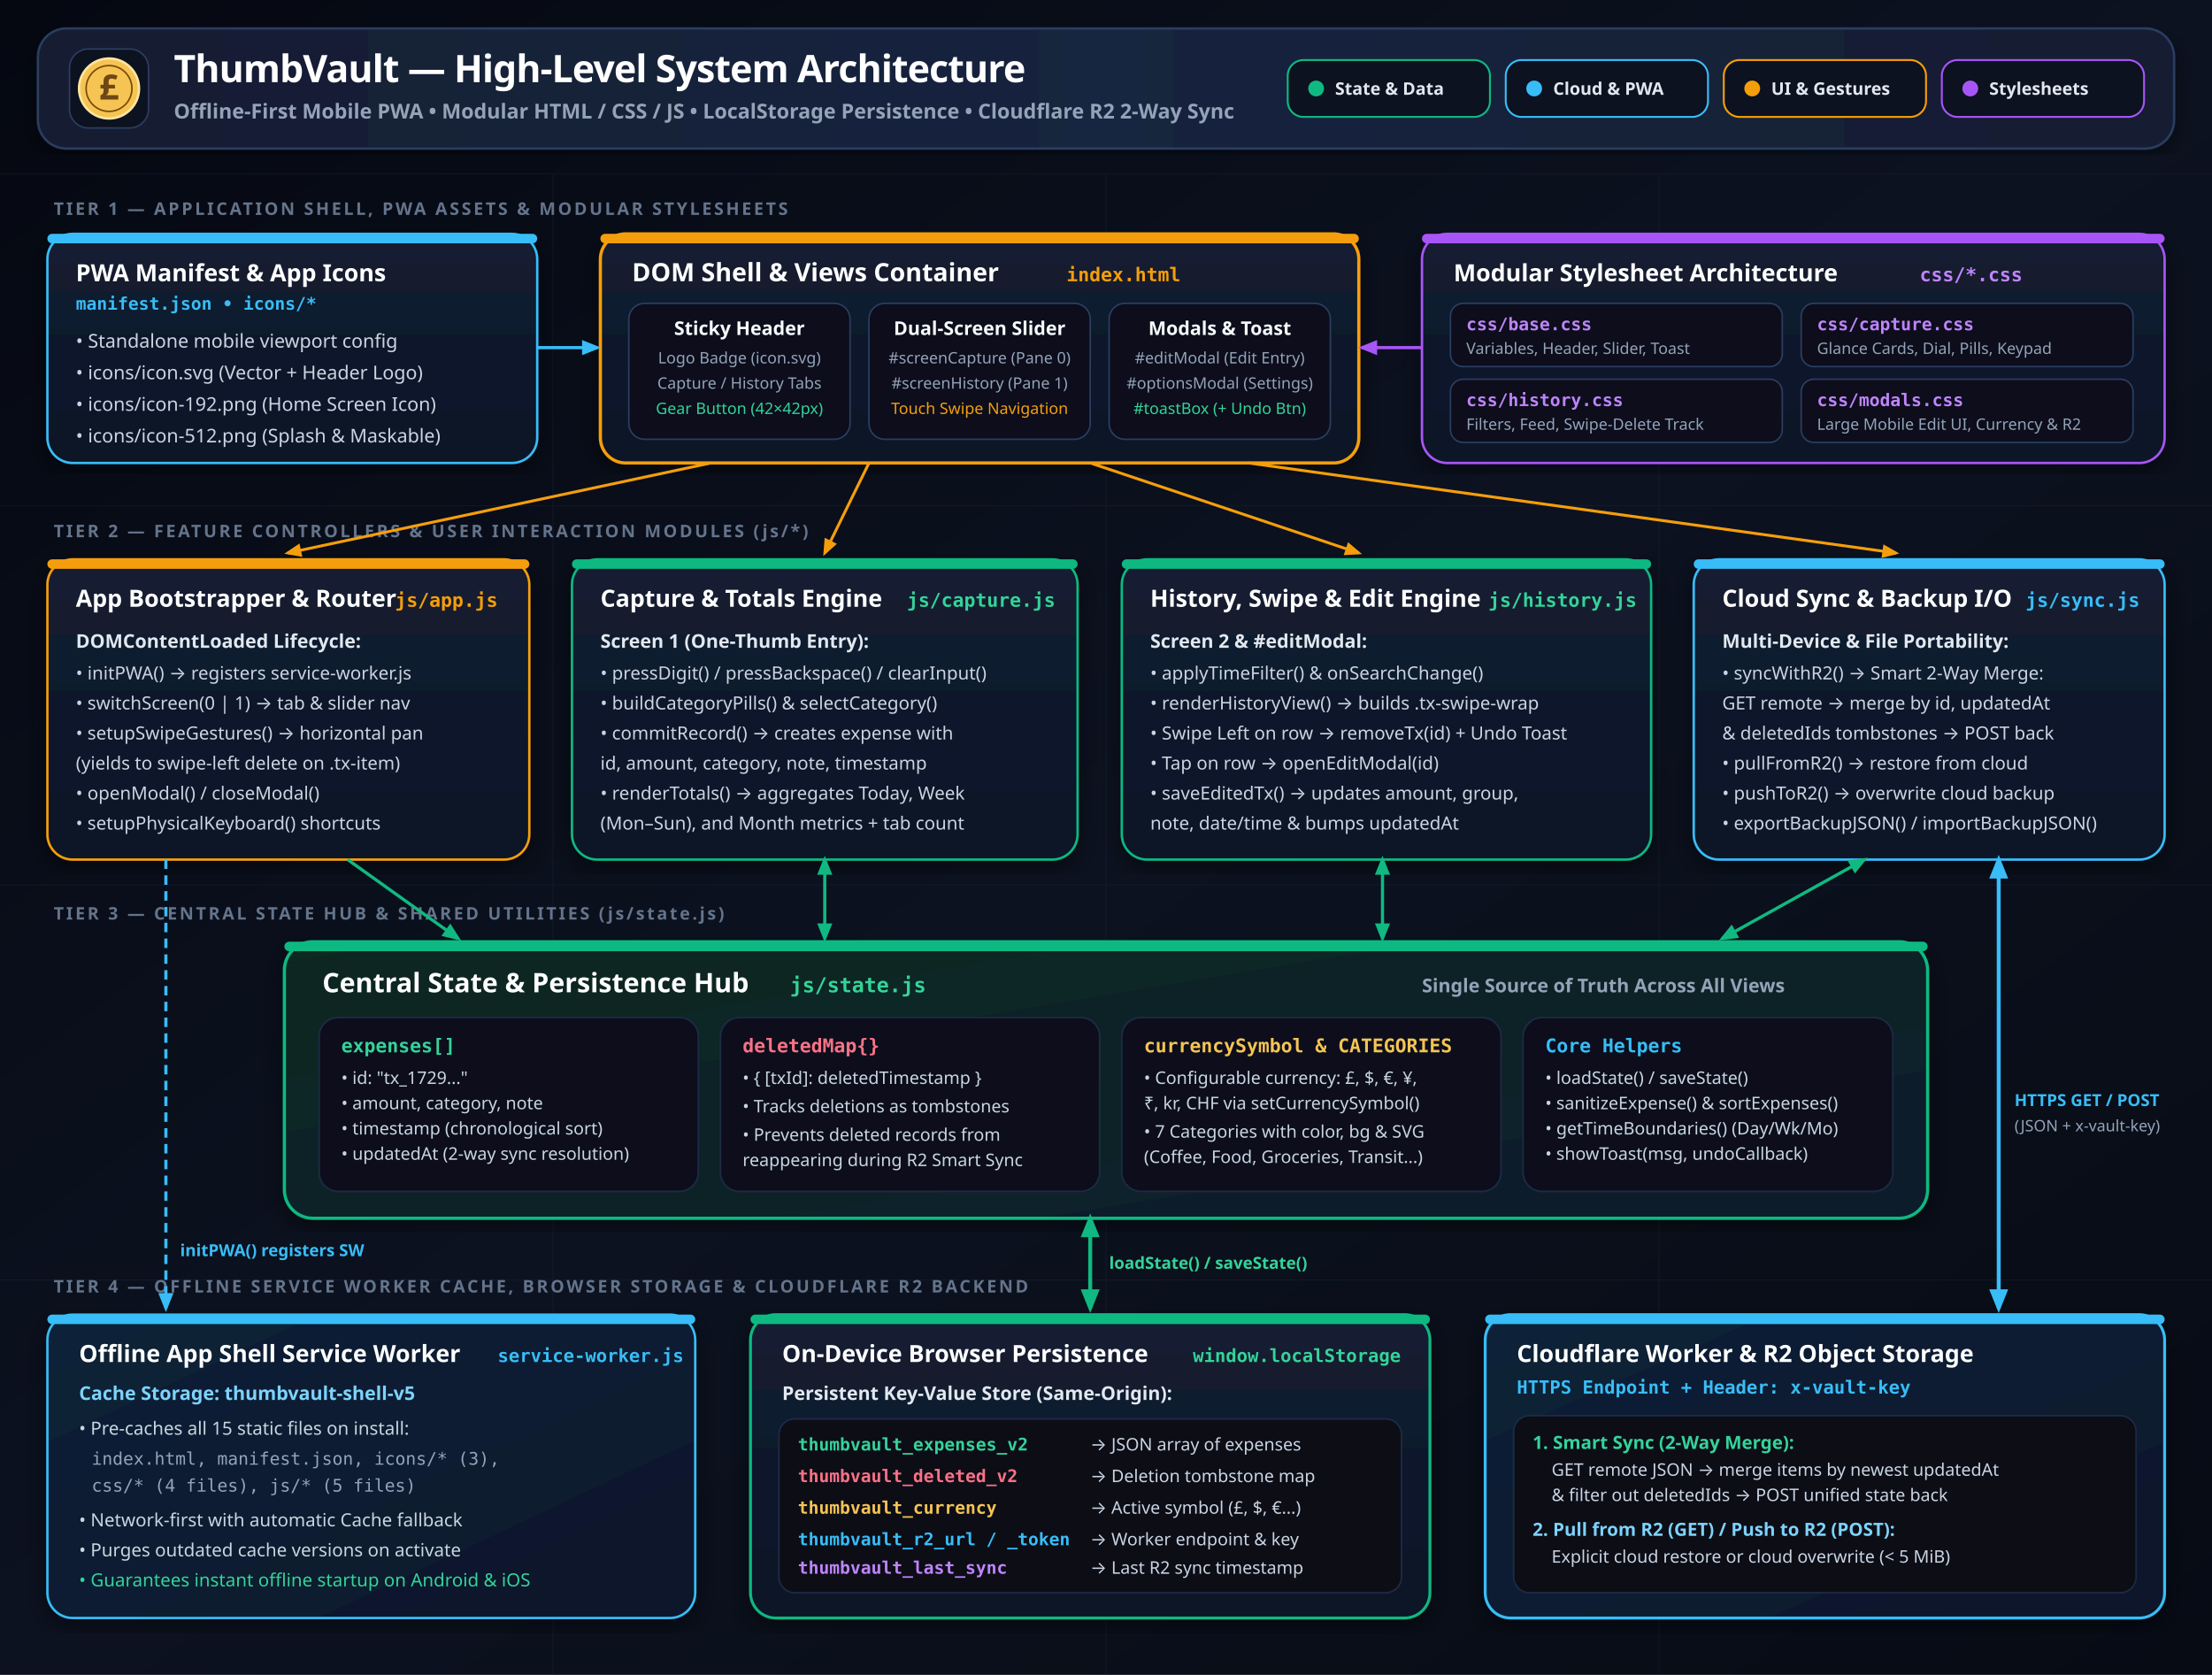
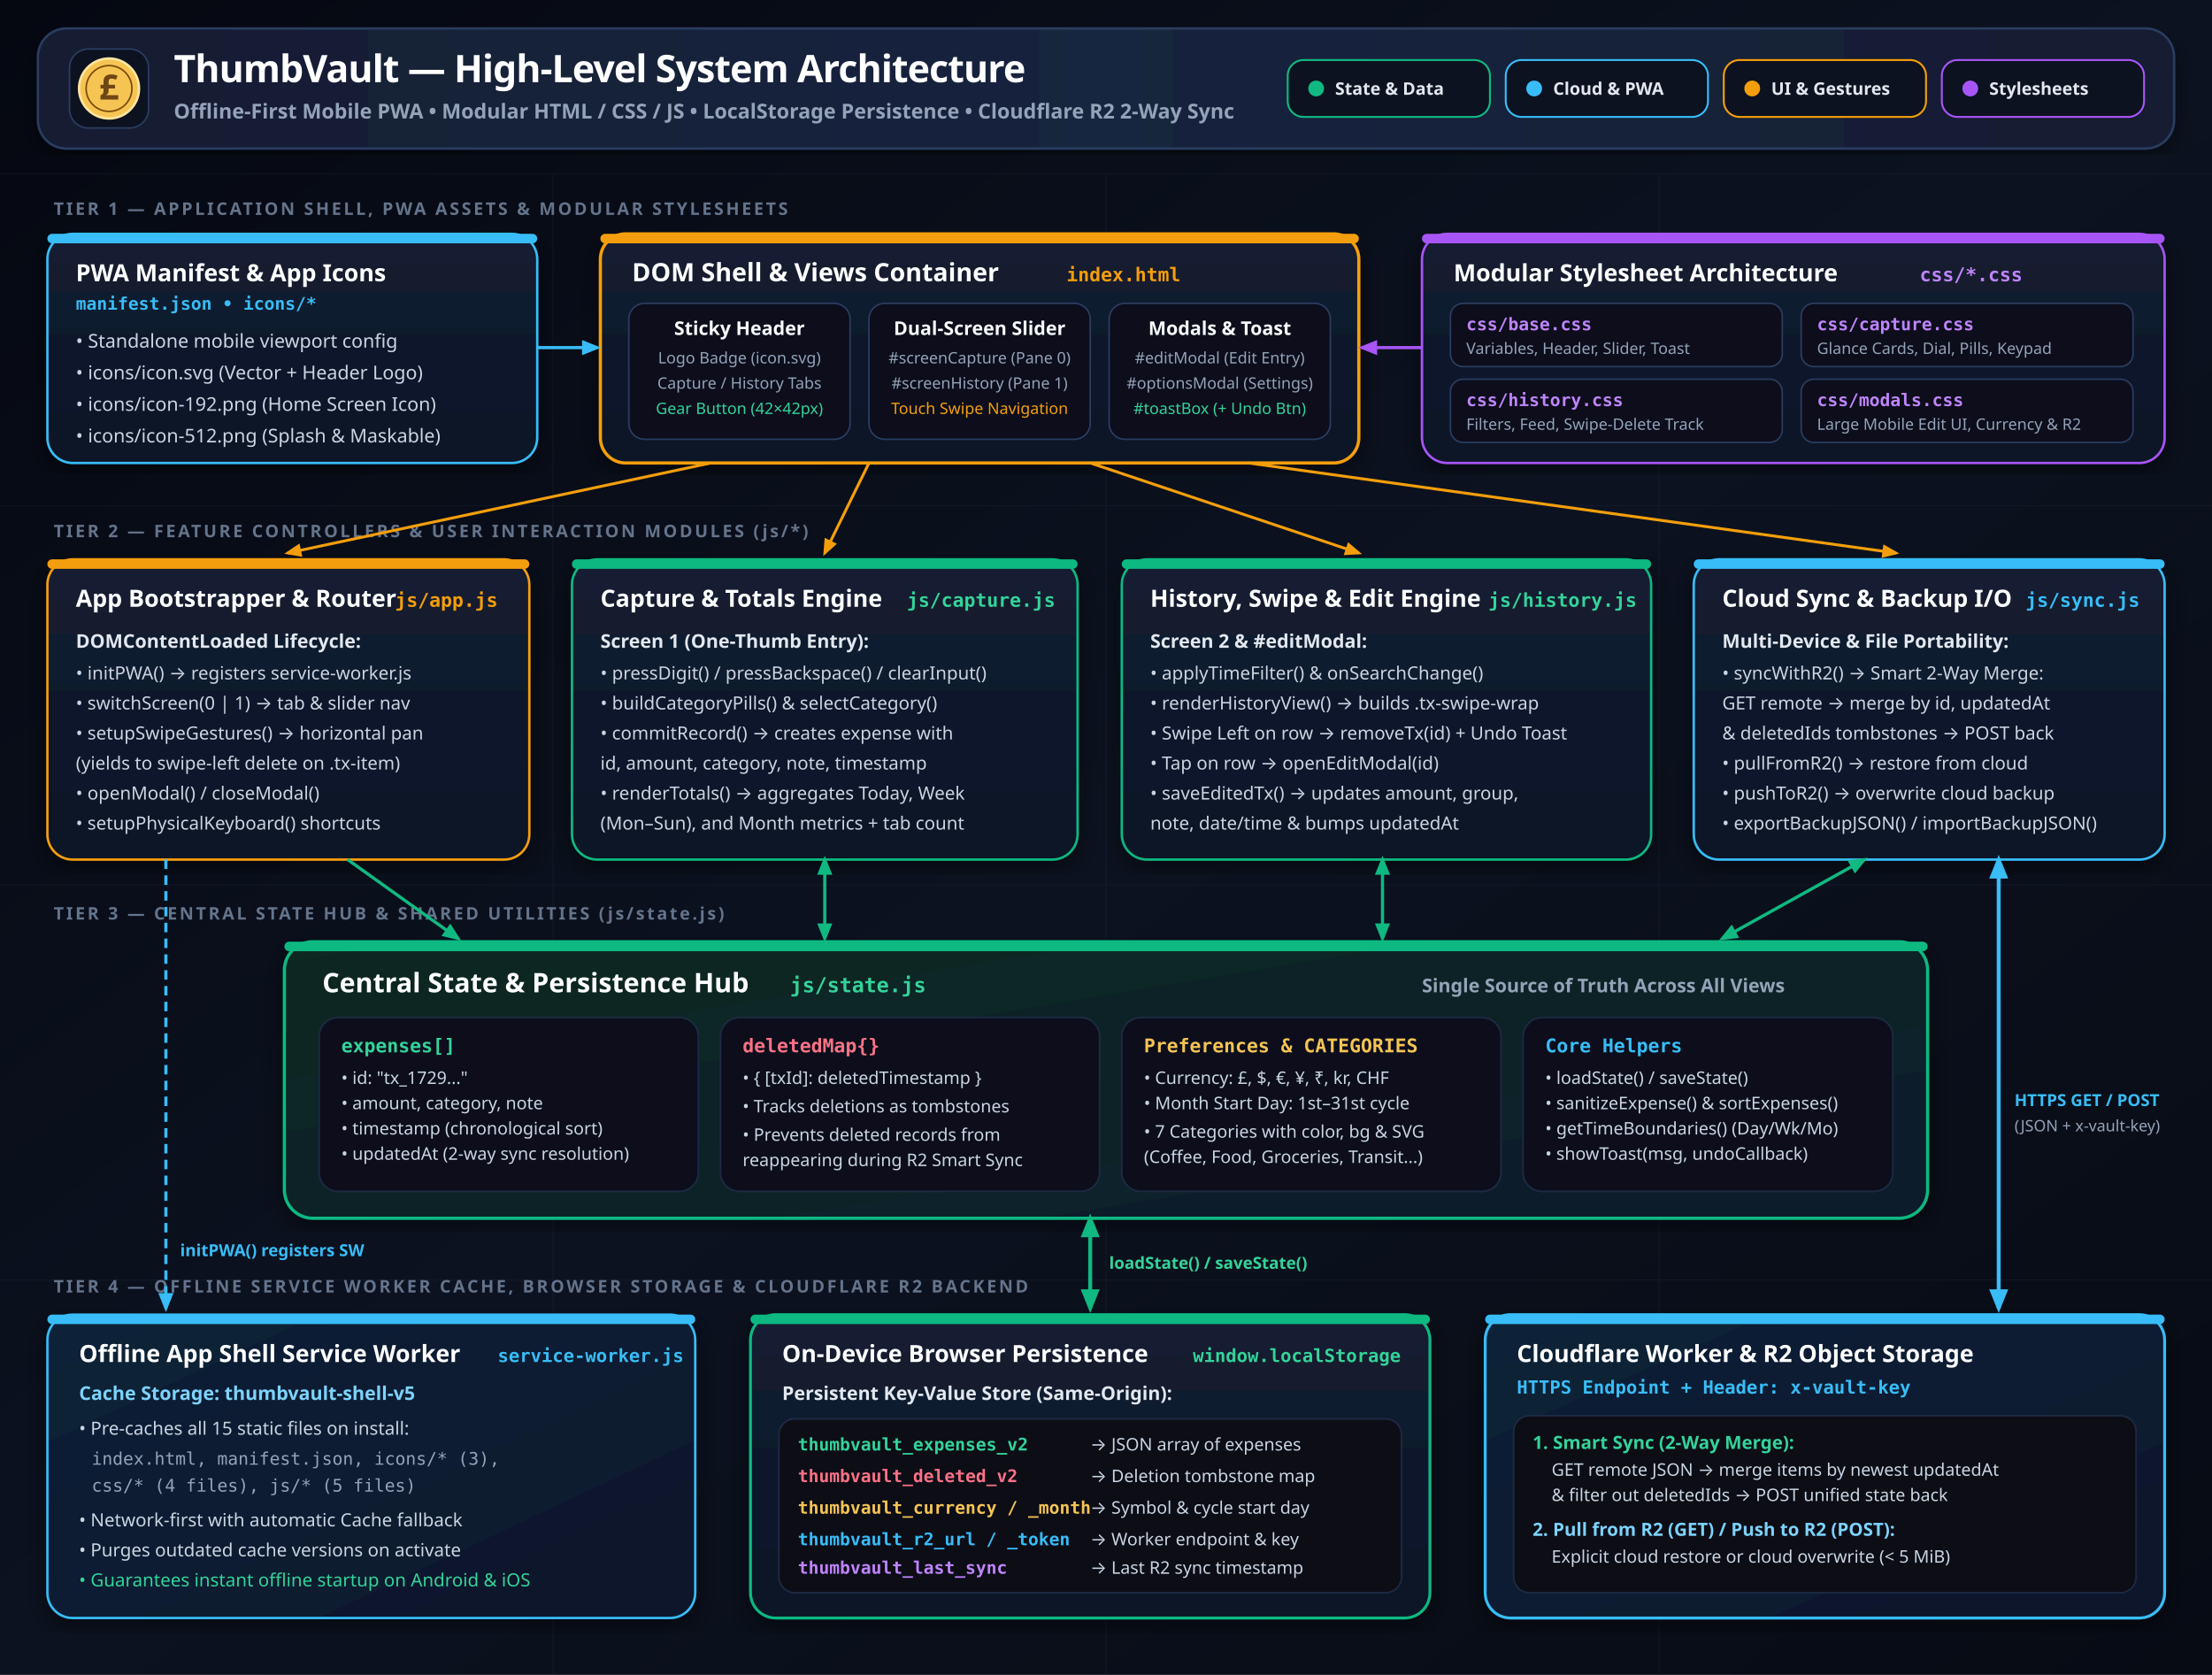
<svg xmlns="http://www.w3.org/2000/svg" viewBox="0 0 1400 1060" width="1400" height="1060" font-family="'Plus Jakarta Sans', 'Segoe UI', system-ui, -apple-system, sans-serif">
  <defs>
    <linearGradient id="bgGrad" x1="0" y1="0" x2="1" y2="1">
      <stop offset="0%" stop-color="#050811" />
      <stop offset="50%" stop-color="#0c1220" />
      <stop offset="100%" stop-color="#070b14" />
    </linearGradient>
    <linearGradient id="headerGrad" x1="0" y1="0" x2="1" y2="0">
      <stop offset="0%" stop-color="#131d31" />
      <stop offset="50%" stop-color="#17253f" />
      <stop offset="100%" stop-color="#131d31" />
    </linearGradient>
    <linearGradient id="cardGrad" x1="0" y1="0" x2="0" y2="1">
      <stop offset="0%" stop-color="#131d31" />
      <stop offset="100%" stop-color="#0d1526" />
    </linearGradient>
    <linearGradient id="stateGrad" x1="0" y1="0" x2="1" y2="1">
      <stop offset="0%" stop-color="#0f2922" />
      <stop offset="100%" stop-color="#0c1c2c" />
    </linearGradient>
    <linearGradient id="cloudGrad" x1="0" y1="0" x2="1" y2="1">
      <stop offset="0%" stop-color="#0c2238" />
      <stop offset="100%" stop-color="#0b1629" />
    </linearGradient>
    <marker id="arrowEmerald" viewBox="0 0 10 10" refX="8" refY="5" markerWidth="6" markerHeight="6" orient="auto-start-reverse">
      <path d="M 0 1 L 10 5 L 0 9 z" fill="#10b981" />
    </marker>
    <marker id="arrowCyan" viewBox="0 0 10 10" refX="8" refY="5" markerWidth="6" markerHeight="6" orient="auto-start-reverse">
      <path d="M 0 1 L 10 5 L 0 9 z" fill="#38bdf8" />
    </marker>
    <marker id="arrowAmber" viewBox="0 0 10 10" refX="8" refY="5" markerWidth="6" markerHeight="6" orient="auto-start-reverse">
      <path d="M 0 1 L 10 5 L 0 9 z" fill="#f59e0b" />
    </marker>
    <marker id="arrowPurple" viewBox="0 0 10 10" refX="8" refY="5" markerWidth="6" markerHeight="6" orient="auto-start-reverse">
      <path d="M 0 1 L 10 5 L 0 9 z" fill="#a855f7" />
    </marker>
    <filter id="softShadow" x="-5%" y="-5%" width="110%" height="110%">
      <feDropShadow dx="0" dy="6" stdDeviation="8" flood-color="#000000" flood-opacity="0.45" />
    </filter>
  </defs>
  <rect width="1400" height="1060" fill="url(#bgGrad)" />
  <g stroke="#1e2c45" stroke-width="0.5" opacity="0.35">
    <line x1="0" y1="110" x2="1400" y2="110" />
    <line x1="0" y1="320" x2="1400" y2="320" />
    <line x1="0" y1="560" x2="1400" y2="560" />
    <line x1="0" y1="810" x2="1400" y2="810" />
    <line x1="350" y1="110" x2="350" y2="1060" />
    <line x1="700" y1="110" x2="700" y2="1060" />
    <line x1="1050" y1="110" x2="1050" y2="1060" />
  </g>
  <rect x="24" y="18" width="1352" height="76" rx="18" fill="url(#headerGrad)" stroke="#2a3d60" stroke-width="1.5" filter="url(#softShadow)" />
  <g transform="translate(44, 31)">
    <rect width="50" height="50" rx="12" fill="#0c1220" stroke="#2a3d60" stroke-width="1" />
    <circle cx="25" cy="25" r="19" fill="#f6c453" stroke="#ffe6a0" stroke-width="1.5" />
    <circle cx="25" cy="25" r="14.5" fill="none" stroke="#7a4b08" stroke-width="1" />
    <text x="25" y="32" text-anchor="middle" font-size="22" font-weight="900" fill="#6f4714">£</text>
  </g>
  <text x="110" y="52" font-size="24" font-weight="800" fill="#ffffff" letter-spacing="-0.5">ThumbVault — High-Level System Architecture</text>
  <text x="110" y="75" font-size="13" font-weight="600" fill="#94a3b8">Offline-First Mobile PWA • Modular HTML / CSS / JS • LocalStorage Persistence • Cloudflare R2 2-Way Sync</text>
  <g transform="translate(815, 38)">
    <rect x="0" y="0" width="128" height="36" rx="10" fill="#0c1220" stroke="#10b981" stroke-width="1.2" />
    <circle cx="18" cy="18" r="5" fill="#10b981" />
    <text x="30" y="22" font-size="11" font-weight="700" fill="#e2e8f0">State &amp; Data</text>
    <rect x="138" y="0" width="128" height="36" rx="10" fill="#0c1220" stroke="#38bdf8" stroke-width="1.2" />
    <circle cx="156" cy="18" r="5" fill="#38bdf8" />
    <text x="168" y="22" font-size="11" font-weight="700" fill="#e2e8f0">Cloud &amp; PWA</text>
    <rect x="276" y="0" width="128" height="36" rx="10" fill="#0c1220" stroke="#f59e0b" stroke-width="1.2" />
    <circle cx="294" cy="18" r="5" fill="#f59e0b" />
    <text x="306" y="22" font-size="11" font-weight="700" fill="#e2e8f0">UI &amp; Gestures</text>
    <rect x="414" y="0" width="128" height="36" rx="10" fill="#0c1220" stroke="#a855f7" stroke-width="1.2" />
    <circle cx="432" cy="18" r="5" fill="#a855f7" />
    <text x="444" y="22" font-size="11" font-weight="700" fill="#e2e8f0">Stylesheets</text>
  </g>
  <text x="34" y="136" font-size="11" font-weight="800" fill="#64748b" letter-spacing="1.5">TIER 1 — APPLICATION SHELL, PWA ASSETS &amp; MODULAR STYLESHEETS</text>
  <g transform="translate(30, 148)" filter="url(#softShadow)">
    <rect width="310" height="145" rx="16" fill="url(#cardGrad)" stroke="#38bdf8" stroke-width="1.5" />
    <rect x="0" y="0" width="310" height="6" rx="3" fill="#38bdf8" />
    <text x="18" y="30" font-size="15" font-weight="800" fill="#ffffff">PWA Manifest &amp; App Icons</text>
    <text x="18" y="48" font-size="11" font-weight="700" fill="#38bdf8" font-family="monospace">manifest.json • icons/*</text>
    <text x="18" y="72" font-size="12" fill="#cbd5e1">• Standalone mobile viewport config</text>
    <text x="18" y="92" font-size="12" fill="#cbd5e1">• icons/icon.svg (Vector + Header Logo)</text>
    <text x="18" y="112" font-size="12" fill="#cbd5e1">• icons/icon-192.png (Home Screen Icon)</text>
    <text x="18" y="132" font-size="12" fill="#cbd5e1">• icons/icon-512.png (Splash &amp; Maskable)</text>
  </g>
  <g transform="translate(380, 148)" filter="url(#softShadow)">
    <rect width="480" height="145" rx="16" fill="url(#cardGrad)" stroke="#f59e0b" stroke-width="2" />
    <rect x="0" y="0" width="480" height="6" rx="3" fill="#f59e0b" />
    <text x="20" y="30" font-size="16" font-weight="800" fill="#ffffff">DOM Shell &amp; Views Container</text>
    <text x="295" y="30" font-size="12" font-weight="800" fill="#f59e0b" font-family="monospace">index.html</text>
    <rect x="18" y="44" width="140" height="86" rx="10" fill="#090e1a" stroke="#2a3d60" />
    <text x="88" y="64" text-anchor="middle" font-size="12" font-weight="800" fill="#f8fafc">Sticky Header</text>
    <text x="88" y="82" text-anchor="middle" font-size="10" fill="#94a3b8">Logo Badge (icon.svg)</text>
    <text x="88" y="98" text-anchor="middle" font-size="10" fill="#94a3b8">Capture / History Tabs</text>
    <text x="88" y="114" text-anchor="middle" font-size="10" fill="#34d399">Gear Button (42×42px)</text>
    <rect x="170" y="44" width="140" height="86" rx="10" fill="#090e1a" stroke="#2a3d60" />
    <text x="240" y="64" text-anchor="middle" font-size="12" font-weight="800" fill="#f8fafc">Dual-Screen Slider</text>
    <text x="240" y="82" text-anchor="middle" font-size="10" fill="#94a3b8">#screenCapture (Pane 0)</text>
    <text x="240" y="98" text-anchor="middle" font-size="10" fill="#94a3b8">#screenHistory (Pane 1)</text>
    <text x="240" y="114" text-anchor="middle" font-size="10" fill="#f59e0b">Touch Swipe Navigation</text>
    <rect x="322" y="44" width="140" height="86" rx="10" fill="#090e1a" stroke="#2a3d60" />
    <text x="392" y="64" text-anchor="middle" font-size="12" font-weight="800" fill="#f8fafc">Modals &amp; Toast</text>
    <text x="392" y="82" text-anchor="middle" font-size="10" fill="#94a3b8">#editModal (Edit Entry)</text>
    <text x="392" y="98" text-anchor="middle" font-size="10" fill="#94a3b8">#optionsModal (Settings)</text>
    <text x="392" y="114" text-anchor="middle" font-size="10" fill="#34d399">#toastBox (+ Undo Btn)</text>
  </g>
  <g transform="translate(900, 148)" filter="url(#softShadow)">
    <rect width="470" height="145" rx="16" fill="url(#cardGrad)" stroke="#a855f7" stroke-width="1.5" />
    <rect x="0" y="0" width="470" height="6" rx="3" fill="#a855f7" />
    <text x="20" y="30" font-size="15" font-weight="800" fill="#ffffff">Modular Stylesheet Architecture</text>
    <text x="315" y="30" font-size="12" font-weight="800" fill="#c084fc" font-family="monospace">css/*.css</text>
    <g transform="translate(18, 44)">
      <rect x="0" y="0" width="210" height="40" rx="8" fill="#090e1a" stroke="#2a3d60" />
      <text x="10" y="17" font-size="11" font-weight="800" fill="#c084fc" font-family="monospace">css/base.css</text>
      <text x="10" y="32" font-size="10" fill="#94a3b8">Variables, Header, Slider, Toast</text>
      <rect x="222" y="0" width="210" height="40" rx="8" fill="#090e1a" stroke="#2a3d60" />
      <text x="232" y="17" font-size="11" font-weight="800" fill="#c084fc" font-family="monospace">css/capture.css</text>
      <text x="232" y="32" font-size="10" fill="#94a3b8">Glance Cards, Dial, Pills, Keypad</text>
      <rect x="0" y="48" width="210" height="40" rx="8" fill="#090e1a" stroke="#2a3d60" />
      <text x="10" y="65" font-size="11" font-weight="800" fill="#c084fc" font-family="monospace">css/history.css</text>
      <text x="10" y="80" font-size="10" fill="#94a3b8">Filters, Feed, Swipe-Delete Track</text>
      <rect x="222" y="48" width="210" height="40" rx="8" fill="#090e1a" stroke="#2a3d60" />
      <text x="232" y="65" font-size="11" font-weight="800" fill="#c084fc" font-family="monospace">css/modals.css</text>
      <text x="232" y="80" font-size="10" fill="#94a3b8">Large Mobile Edit UI, Currency &amp; R2</text>
    </g>
  </g>
  <line x1="340" y1="220" x2="378" y2="220" stroke="#38bdf8" stroke-width="2" marker-end="url(#arrowCyan)" />
  <line x1="900" y1="220" x2="862" y2="220" stroke="#a855f7" stroke-width="2" marker-end="url(#arrowPurple)" />
  <text x="34" y="340" font-size="11" font-weight="800" fill="#64748b" letter-spacing="1.5">TIER 2 — FEATURE CONTROLLERS &amp; USER INTERACTION MODULES (js/*)</text>
  <g transform="translate(30, 354)" filter="url(#softShadow)">
    <rect width="305" height="190" rx="16" fill="url(#cardGrad)" stroke="#f59e0b" stroke-width="1.5" />
    <rect x="0" y="0" width="305" height="6" rx="3" fill="#f59e0b" />
    <text x="18" y="30" font-size="15" font-weight="800" fill="#ffffff">App Bootstrapper &amp; Router</text>
    <text x="220" y="30" font-size="12" font-weight="800" fill="#f59e0b" font-family="monospace">js/app.js</text>
    <text x="18" y="56" font-size="12" fill="#e2e8f0" font-weight="700">DOMContentLoaded Lifecycle:</text>
    <text x="18" y="76" font-size="11.5" fill="#cbd5e1">• initPWA() → registers service-worker.js</text>
    <text x="18" y="95" font-size="11.5" fill="#cbd5e1">• switchScreen(0 | 1) → tab &amp; slider nav</text>
    <text x="18" y="114" font-size="11.5" fill="#cbd5e1">• setupSwipeGestures() → horizontal pan</text>
    <text x="18" y="133" font-size="11.5" fill="#cbd5e1">  (yields to swipe-left delete on .tx-item)</text>
    <text x="18" y="152" font-size="11.5" fill="#cbd5e1">• openModal() / closeModal()</text>
    <text x="18" y="171" font-size="11.5" fill="#cbd5e1">• setupPhysicalKeyboard() shortcuts</text>
  </g>
  <g transform="translate(362, 354)" filter="url(#softShadow)">
    <rect width="320" height="190" rx="16" fill="url(#cardGrad)" stroke="#10b981" stroke-width="1.5" />
    <rect x="0" y="0" width="320" height="6" rx="3" fill="#10b981" />
    <text x="18" y="30" font-size="15" font-weight="800" fill="#ffffff">Capture &amp; Totals Engine</text>
    <text x="212" y="30" font-size="12" font-weight="800" fill="#34d399" font-family="monospace">js/capture.js</text>
    <text x="18" y="56" font-size="12" fill="#e2e8f0" font-weight="700">Screen 1 (One-Thumb Entry):</text>
    <text x="18" y="76" font-size="11.5" fill="#cbd5e1">• pressDigit() / pressBackspace() / clearInput()</text>
    <text x="18" y="95" font-size="11.5" fill="#cbd5e1">• buildCategoryPills() &amp; selectCategory()</text>
    <text x="18" y="114" font-size="11.5" fill="#cbd5e1">• commitRecord() → creates expense with</text>
    <text x="18" y="133" font-size="11.5" fill="#cbd5e1">  id, amount, category, note, timestamp</text>
    <text x="18" y="152" font-size="11.5" fill="#cbd5e1">• renderTotals() → aggregates Today, Week</text>
    <text x="18" y="171" font-size="11.5" fill="#cbd5e1">  (Mon–Sun), and Month metrics + tab count</text>
  </g>
  <g transform="translate(710, 354)" filter="url(#softShadow)">
    <rect width="335" height="190" rx="16" fill="url(#cardGrad)" stroke="#10b981" stroke-width="1.5" />
    <rect x="0" y="0" width="335" height="6" rx="3" fill="#10b981" />
    <text x="18" y="30" font-size="15" font-weight="800" fill="#ffffff">History, Swipe &amp; Edit Engine</text>
    <text x="232" y="30" font-size="12" font-weight="800" fill="#34d399" font-family="monospace">js/history.js</text>
    <text x="18" y="56" font-size="12" fill="#e2e8f0" font-weight="700">Screen 2 &amp; #editModal:</text>
    <text x="18" y="76" font-size="11.5" fill="#cbd5e1">• applyTimeFilter() &amp; onSearchChange()</text>
    <text x="18" y="95" font-size="11.5" fill="#cbd5e1">• renderHistoryView() → builds .tx-swipe-wrap</text>
    <text x="18" y="114" font-size="11.5" fill="#cbd5e1">• Swipe Left on row → removeTx(id) + Undo Toast</text>
    <text x="18" y="133" font-size="11.5" fill="#cbd5e1">• Tap on row → openEditModal(id)</text>
    <text x="18" y="152" font-size="11.5" fill="#cbd5e1">• saveEditedTx() → updates amount, group,</text>
    <text x="18" y="171" font-size="11.5" fill="#cbd5e1">  note, date/time &amp; bumps updatedAt</text>
  </g>
  <g transform="translate(1072, 354)" filter="url(#softShadow)">
    <rect width="298" height="190" rx="16" fill="url(#cardGrad)" stroke="#38bdf8" stroke-width="1.5" />
    <rect x="0" y="0" width="298" height="6" rx="3" fill="#38bdf8" />
    <text x="18" y="30" font-size="15" font-weight="800" fill="#ffffff">Cloud Sync &amp; Backup I/O</text>
    <text x="210" y="30" font-size="12" font-weight="800" fill="#38bdf8" font-family="monospace">js/sync.js</text>
    <text x="18" y="56" font-size="12" fill="#e2e8f0" font-weight="700">Multi-Device &amp; File Portability:</text>
    <text x="18" y="76" font-size="11.5" fill="#cbd5e1">• syncWithR2() → Smart 2-Way Merge:</text>
    <text x="18" y="95" font-size="11.5" fill="#cbd5e1">  GET remote → merge by id, updatedAt</text>
    <text x="18" y="114" font-size="11.5" fill="#cbd5e1">  &amp; deletedIds tombstones → POST back</text>
    <text x="18" y="133" font-size="11.5" fill="#cbd5e1">• pullFromR2() → restore from cloud</text>
    <text x="18" y="152" font-size="11.5" fill="#cbd5e1">• pushToR2() → overwrite cloud backup</text>
    <text x="18" y="171" font-size="11.5" fill="#cbd5e1">• exportBackupJSON() / importBackupJSON()</text>
  </g>
  <path d="M 450 293 L 182 350" fill="none" stroke="#f59e0b" stroke-width="1.8" marker-end="url(#arrowAmber)" />
  <path d="M 550 293 L 522 350" fill="none" stroke="#f59e0b" stroke-width="1.8" marker-end="url(#arrowAmber)" />
  <path d="M 690 293 L 860 350" fill="none" stroke="#f59e0b" stroke-width="1.8" marker-end="url(#arrowAmber)" />
  <path d="M 790 293 L 1200 350" fill="none" stroke="#f59e0b" stroke-width="1.8" marker-end="url(#arrowAmber)" />
  <text x="34" y="582" font-size="11" font-weight="800" fill="#64748b" letter-spacing="1.5">TIER 3 — CENTRAL STATE HUB &amp; SHARED UTILITIES (js/state.js)</text>
  <g transform="translate(180, 596)" filter="url(#softShadow)">
    <rect width="1040" height="175" rx="18" fill="url(#stateGrad)" stroke="#10b981" stroke-width="2" />
    <rect x="0" y="0" width="1040" height="6" rx="3" fill="#10b981" />
    <text x="24" y="32" font-size="17" font-weight="800" fill="#ffffff">Central State &amp; Persistence Hub</text>
    <text x="320" y="32" font-size="13" font-weight="800" fill="#34d399" font-family="monospace">js/state.js</text>
    <text x="720" y="32" font-size="12" font-weight="700" fill="#94a3b8">Single Source of Truth Across All Views</text>
    <rect x="22" y="48" width="240" height="110" rx="12" fill="#08111d" stroke="#1e2c45" />
    <text x="36" y="70" font-size="12" font-weight="800" fill="#34d399" font-family="monospace">expenses[]</text>
    <text x="36" y="90" font-size="11" fill="#cbd5e1">• id: "tx_1729..."</text>
    <text x="36" y="106" font-size="11" fill="#cbd5e1">• amount, category, note</text>
    <text x="36" y="122" font-size="11" fill="#cbd5e1">• timestamp (chronological sort)</text>
    <text x="36" y="138" font-size="11" fill="#cbd5e1">• updatedAt (2-way sync resolution)</text>
    <rect x="276" y="48" width="240" height="110" rx="12" fill="#08111d" stroke="#1e2c45" />
    <text x="290" y="70" font-size="12" font-weight="800" fill="#fb7185" font-family="monospace">deletedMap{}</text>
    <text x="290" y="90" font-size="11" fill="#cbd5e1">• { [txId]: deletedTimestamp }</text>
    <text x="290" y="108" font-size="11" fill="#cbd5e1">• Tracks deletions as tombstones</text>
    <text x="290" y="126" font-size="11" fill="#cbd5e1">• Prevents deleted records from</text>
    <text x="290" y="142" font-size="11" fill="#cbd5e1">  reappearing during R2 Smart Sync</text>
    <rect x="530" y="48" width="240" height="110" rx="12" fill="#08111d" stroke="#1e2c45" />
-     <text x="544" y="70" font-size="12" font-weight="800" fill="#f6c453" font-family="monospace">currencySymbol &amp; CATEGORIES</text>
-     <text x="544" y="90" font-size="11" fill="#cbd5e1">• Configurable currency: £, $, €, ¥,</text>
-     <text x="544" y="106" font-size="11" fill="#cbd5e1">  ₹, kr, CHF via setCurrencySymbol()</text>
+     <text x="544" y="70" font-size="12" font-weight="800" fill="#f6c453" font-family="monospace">Preferences &amp; CATEGORIES</text>
+     <text x="544" y="90" font-size="11" fill="#cbd5e1">• Currency: £, $, €, ¥, ₹, kr, CHF</text>
+     <text x="544" y="106" font-size="11" fill="#cbd5e1">• Month Start Day: 1st–31st cycle</text>
    <text x="544" y="124" font-size="11" fill="#cbd5e1">• 7 Categories with color, bg &amp; SVG</text>
    <text x="544" y="140" font-size="11" fill="#cbd5e1">  (Coffee, Food, Groceries, Transit...)</text>
    <rect x="784" y="48" width="234" height="110" rx="12" fill="#08111d" stroke="#1e2c45" />
    <text x="798" y="70" font-size="12" font-weight="800" fill="#38bdf8" font-family="monospace">Core Helpers</text>
    <text x="798" y="90" font-size="11" fill="#cbd5e1">• loadState() / saveState()</text>
    <text x="798" y="106" font-size="11" fill="#cbd5e1">• sanitizeExpense() &amp; sortExpenses()</text>
    <text x="798" y="122" font-size="11" fill="#cbd5e1">• getTimeBoundaries() (Day/Wk/Mo)</text>
    <text x="798" y="138" font-size="11" fill="#cbd5e1">• showToast(msg, undoCallback)</text>
  </g>
  <line x1="220" y1="544" x2="290" y2="594" stroke="#10b981" stroke-width="2" marker-end="url(#arrowEmerald)" />
  <line x1="522" y1="544" x2="522" y2="594" stroke="#10b981" stroke-width="2" marker-start="url(#arrowEmerald)" marker-end="url(#arrowEmerald)" />
  <line x1="875" y1="544" x2="875" y2="594" stroke="#10b981" stroke-width="2" marker-start="url(#arrowEmerald)" marker-end="url(#arrowEmerald)" />
  <line x1="1180" y1="544" x2="1090" y2="594" stroke="#10b981" stroke-width="2" marker-start="url(#arrowEmerald)" marker-end="url(#arrowEmerald)" />
  <text x="34" y="818" font-size="11" font-weight="800" fill="#64748b" letter-spacing="1.5">TIER 4 — OFFLINE SERVICE WORKER CACHE, BROWSER STORAGE &amp; CLOUDFLARE R2 BACKEND</text>
  <g transform="translate(30, 832)" filter="url(#softShadow)">
    <rect width="410" height="192" rx="16" fill="url(#cloudGrad)" stroke="#38bdf8" stroke-width="1.5" />
    <rect x="0" y="0" width="410" height="6" rx="3" fill="#38bdf8" />
    <text x="20" y="30" font-size="15" font-weight="800" fill="#ffffff">Offline App Shell Service Worker</text>
    <text x="285" y="30" font-size="11.5" font-weight="800" fill="#38bdf8" font-family="monospace">service-worker.js</text>
    <text x="20" y="54" font-size="12" font-weight="700" fill="#7dd3fc">Cache Storage: thumbvault-shell-v5</text>
    <text x="20" y="76" font-size="11.5" fill="#cbd5e1">• Pre-caches all 15 static files on install:</text>
    <text x="28" y="95" font-size="11" fill="#94a3b8" font-family="monospace">index.html, manifest.json, icons/* (3),</text>
    <text x="28" y="112" font-size="11" fill="#94a3b8" font-family="monospace">css/* (4 files), js/* (5 files)</text>
    <text x="20" y="134" font-size="11.5" fill="#cbd5e1">• Network-first with automatic Cache fallback</text>
    <text x="20" y="153" font-size="11.5" fill="#cbd5e1">• Purges outdated cache versions on activate</text>
    <text x="20" y="172" font-size="11.5" fill="#34d399">• Guarantees instant offline startup on Android &amp; iOS</text>
  </g>
  <g transform="translate(475, 832)" filter="url(#softShadow)">
    <rect width="430" height="192" rx="16" fill="url(#cardGrad)" stroke="#10b981" stroke-width="1.8" />
    <rect x="0" y="0" width="430" height="6" rx="3" fill="#10b981" />
    <text x="20" y="30" font-size="15" font-weight="800" fill="#ffffff">On-Device Browser Persistence</text>
    <text x="280" y="30" font-size="11.5" font-weight="800" fill="#34d399" font-family="monospace">window.localStorage</text>
    <text x="20" y="54" font-size="12" font-weight="700" fill="#e2e8f0">Persistent Key-Value Store (Same-Origin):</text>
    <rect x="18" y="66" width="394" height="110" rx="10" fill="#080d18" stroke="#1e2c45" />
    <text x="30" y="86" font-size="11" font-weight="700" fill="#34d399" font-family="monospace">thumbvault_expenses_v2</text>
    <text x="215" y="86" font-size="11" fill="#cbd5e1">→ JSON array of expenses</text>
    <text x="30" y="106" font-size="11" font-weight="700" fill="#fb7185" font-family="monospace">thumbvault_deleted_v2</text>
    <text x="215" y="106" font-size="11" fill="#cbd5e1">→ Deletion tombstone map</text>
-     <text x="30" y="126" font-size="11" font-weight="700" fill="#f6c453" font-family="monospace">thumbvault_currency</text>
-     <text x="215" y="126" font-size="11" fill="#cbd5e1">→ Active symbol (£, $, €...)</text>
+     <text x="30" y="126" font-size="11" font-weight="700" fill="#f6c453" font-family="monospace">thumbvault_currency / _month</text>
+     <text x="215" y="126" font-size="11" fill="#cbd5e1">→ Symbol &amp; cycle start day</text>
    <text x="30" y="146" font-size="11" font-weight="700" fill="#38bdf8" font-family="monospace">thumbvault_r2_url / _token</text>
    <text x="215" y="146" font-size="11" fill="#cbd5e1">→ Worker endpoint &amp; key</text>
    <text x="30" y="164" font-size="11" font-weight="700" fill="#c084fc" font-family="monospace">thumbvault_last_sync</text>
    <text x="215" y="164" font-size="11" fill="#cbd5e1">→ Last R2 sync timestamp</text>
  </g>
  <g transform="translate(940, 832)" filter="url(#softShadow)">
    <rect width="430" height="192" rx="16" fill="url(#cloudGrad)" stroke="#38bdf8" stroke-width="1.8" />
    <rect x="0" y="0" width="430" height="6" rx="3" fill="#38bdf8" />
    <text x="20" y="30" font-size="15" font-weight="800" fill="#ffffff">Cloudflare Worker &amp; R2 Object Storage</text>
    <text x="20" y="50" font-size="11.5" font-weight="700" fill="#38bdf8" font-family="monospace">HTTPS Endpoint + Header: x-vault-key</text>
    <rect x="18" y="64" width="394" height="112" rx="10" fill="#080d18" stroke="#1e2c45" />
    <text x="30" y="85" font-size="11.5" font-weight="800" fill="#34d399">1. Smart Sync (2-Way Merge):</text>
    <text x="42" y="102" font-size="11" fill="#cbd5e1">GET remote JSON → merge items by newest updatedAt</text>
    <text x="42" y="118" font-size="11" fill="#cbd5e1">&amp; filter out deletedIds → POST unified state back</text>
    <text x="30" y="140" font-size="11.5" font-weight="800" fill="#7dd3fc">2. Pull from R2 (GET) / Push to R2 (POST):</text>
    <text x="42" y="157" font-size="11" fill="#cbd5e1">Explicit cloud restore or cloud overwrite (&lt; 5 MiB)</text>
  </g>
  <path d="M 105 544 L 105 828" fill="none" stroke="#38bdf8" stroke-width="2" stroke-dasharray="6,4" marker-end="url(#arrowCyan)" />
  <text x="114" y="795" font-size="10.5" font-weight="700" fill="#38bdf8">initPWA() registers SW</text>
  <line x1="690" y1="771" x2="690" y2="828" stroke="#10b981" stroke-width="2.5" marker-start="url(#arrowEmerald)" marker-end="url(#arrowEmerald)" />
  <text x="702" y="803" font-size="10.5" font-weight="700" fill="#34d399">loadState() / saveState()</text>
  <path d="M 1265 544 L 1265 828" fill="none" stroke="#38bdf8" stroke-width="2.5" marker-start="url(#arrowCyan)" marker-end="url(#arrowCyan)" />
  <text x="1275" y="700" font-size="10.5" font-weight="700" fill="#38bdf8">HTTPS GET / POST</text>
  <text x="1275" y="716" font-size="10" fill="#94a3b8">(JSON + x-vault-key)</text>
</svg>
